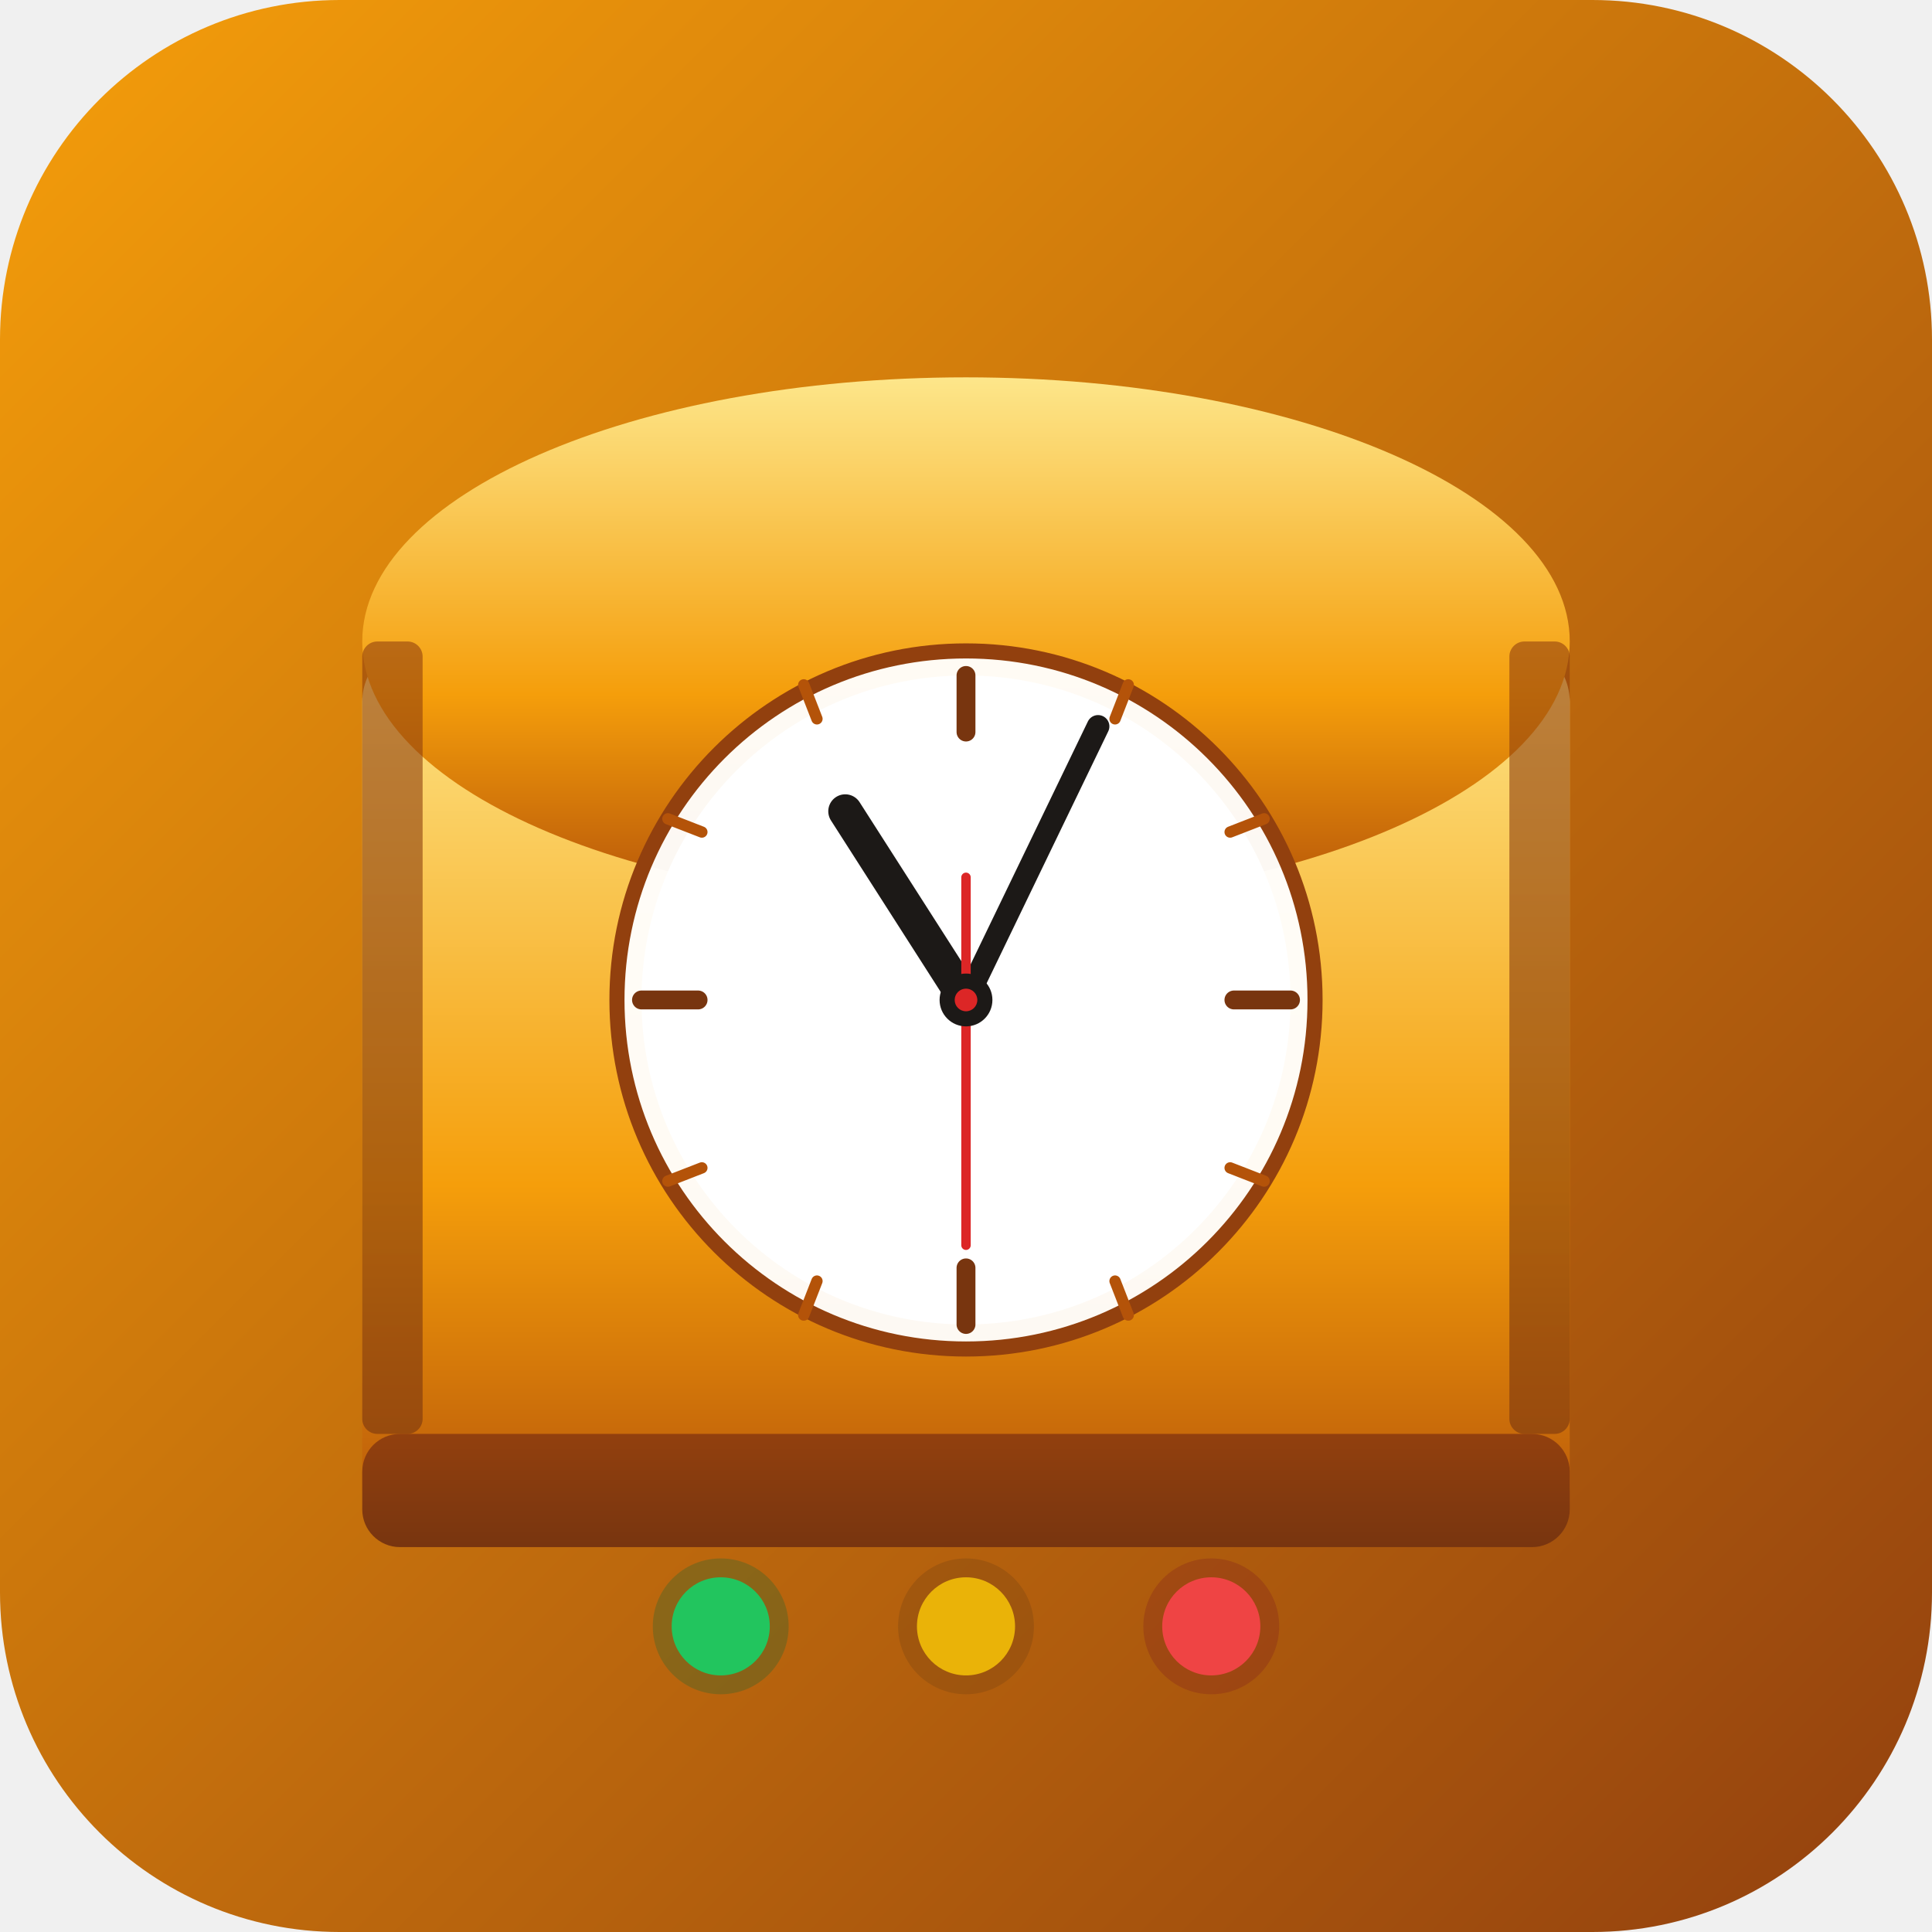
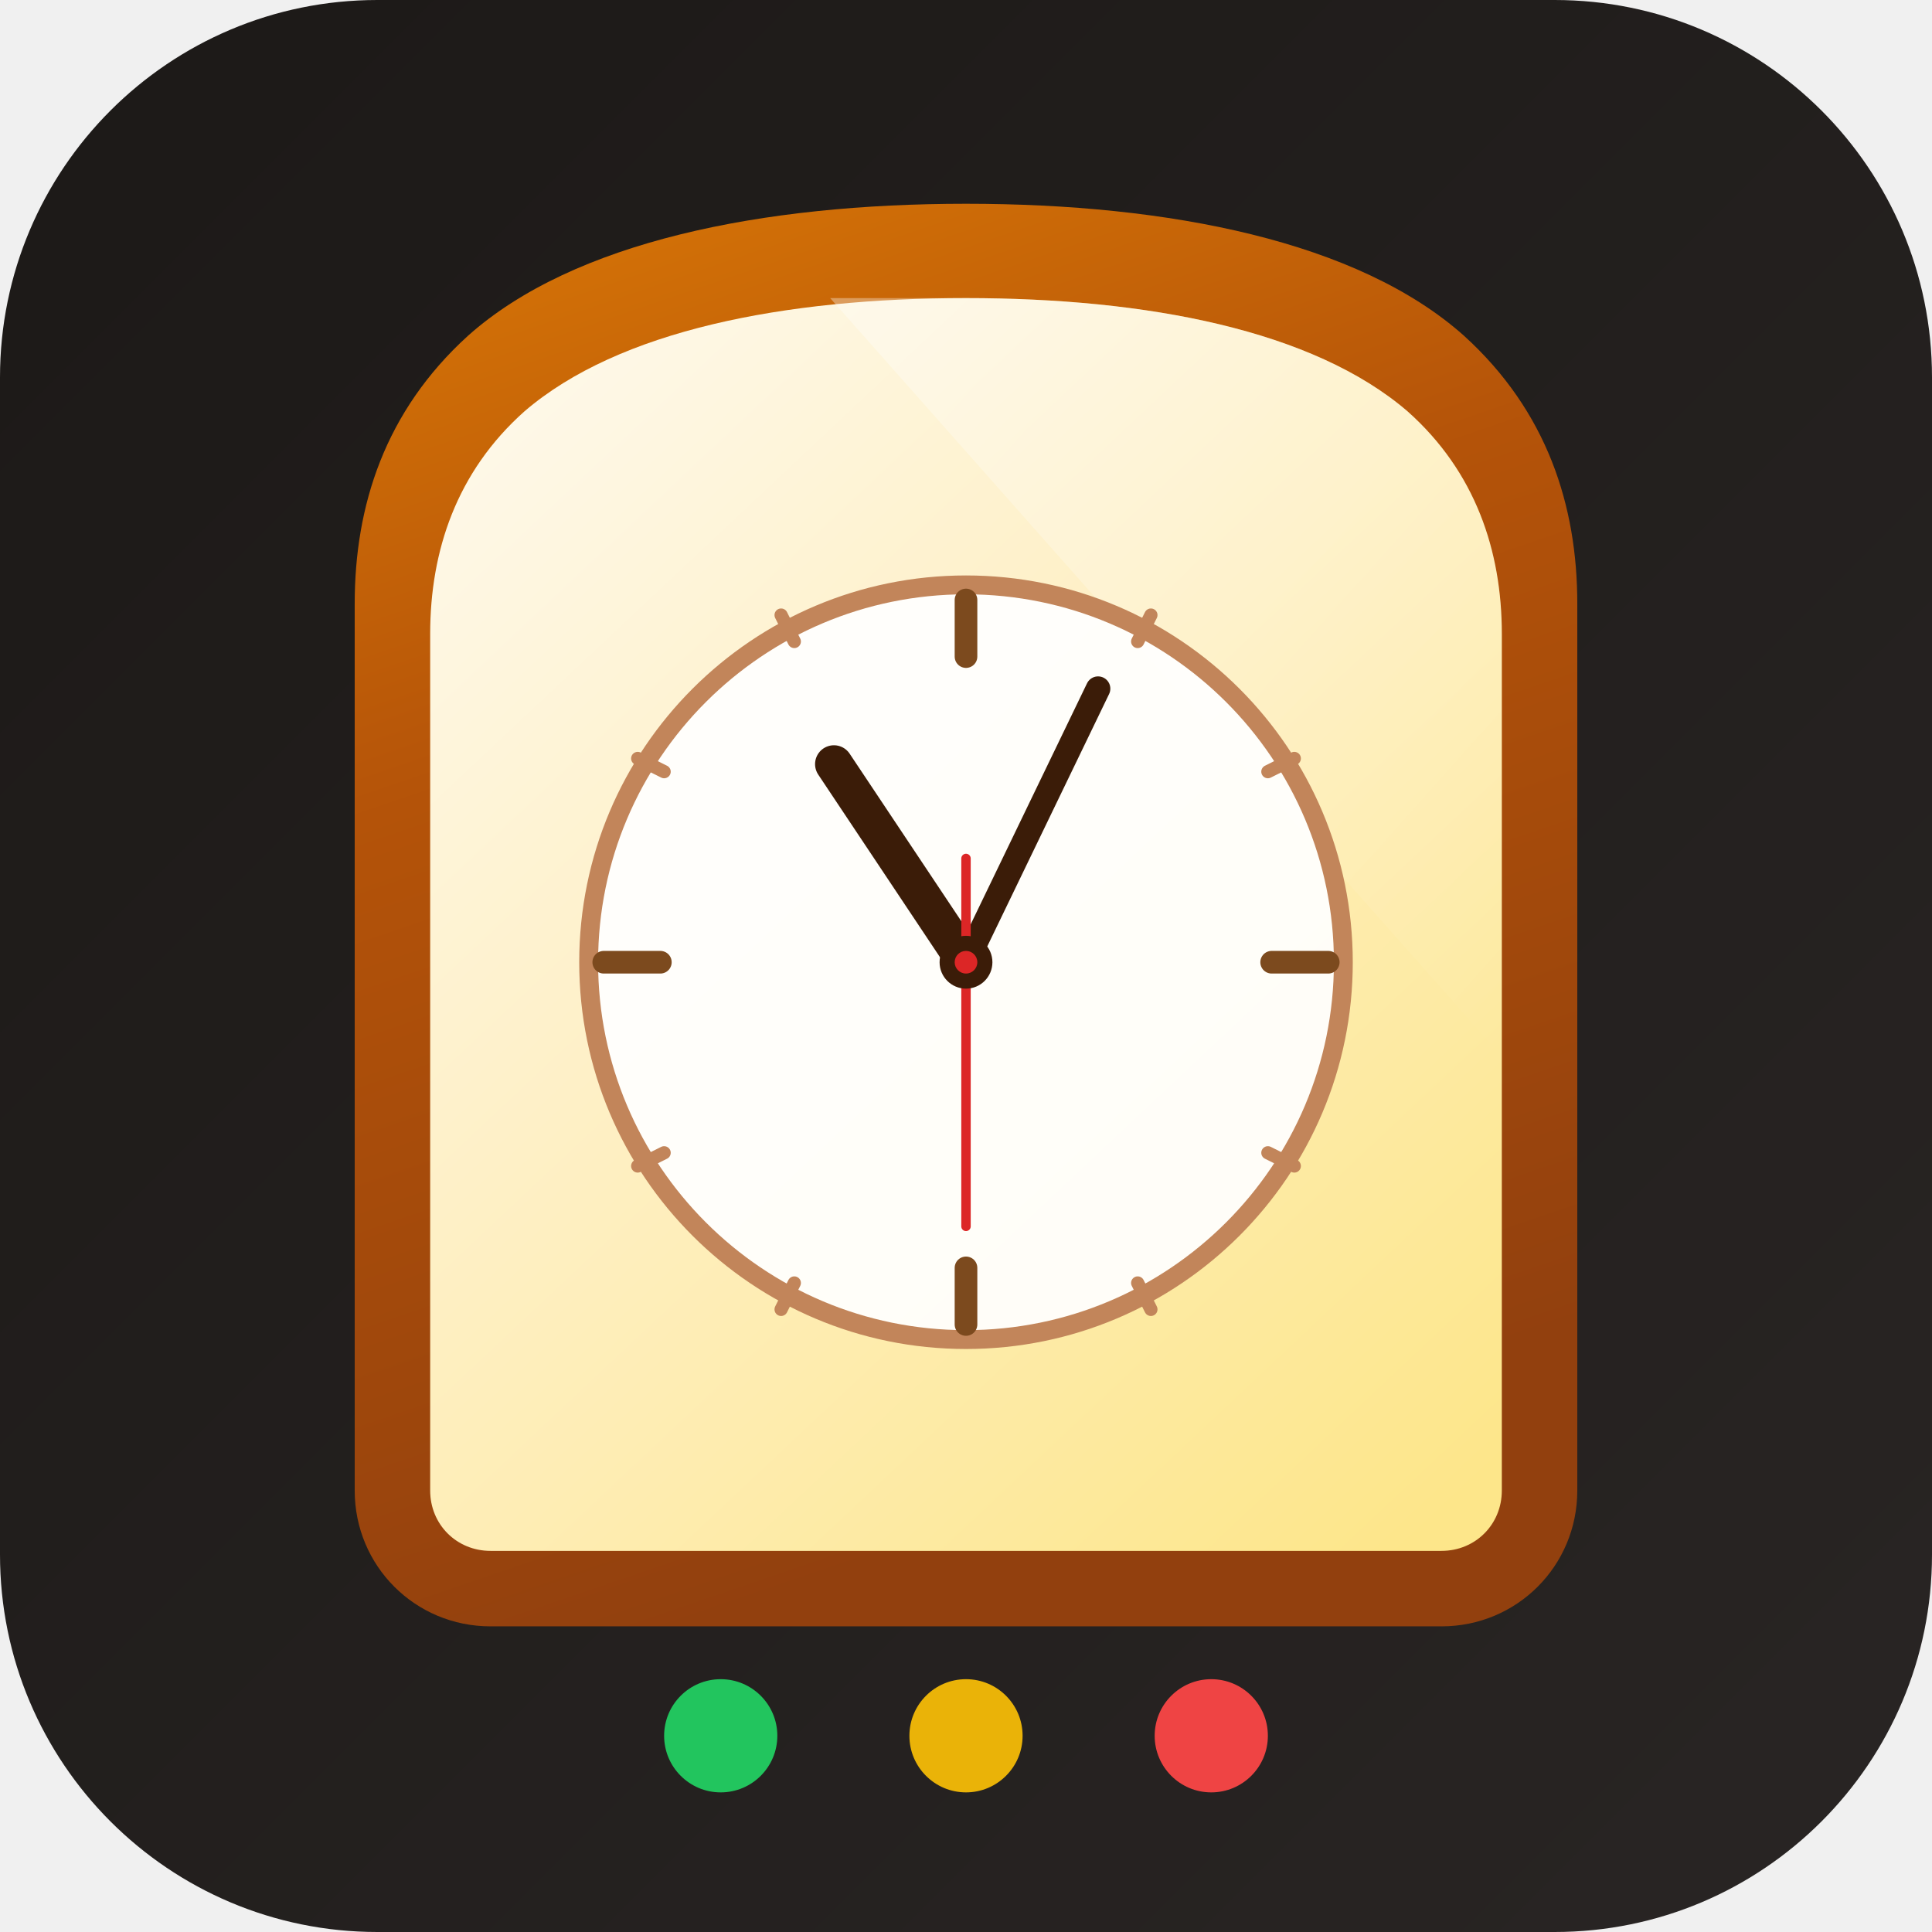
<svg xmlns="http://www.w3.org/2000/svg" width="1024" height="1024" viewBox="0 0 1024 1024">
  <defs>
    <linearGradient id="bg" x1="0" y1="0" x2="1" y2="1">
-       <stop offset="0%" stop-color="#F59E0B" />
+       <stop offset="0%" stop-color="#1C1917" />
+       <stop offset="100%" stop-color="#292524" />
+     </linearGradient>
+     <linearGradient id="crust" x1="0" y1="0" x2="0.3" y2="1">
+       <stop offset="0%" stop-color="#D97706" />
+       <stop offset="40%" stop-color="#B45309" />
      <stop offset="100%" stop-color="#92400E" />
    </linearGradient>
-     <linearGradient id="toastBody" x1="0" y1="0" x2="0" y2="1">
-       <stop offset="0%" stop-color="#FDE68A" />
-       <stop offset="60%" stop-color="#F59E0B" />
-       <stop offset="100%" stop-color="#B45309" />
+     <linearGradient id="bread" x1="0.1" y1="0" x2="0.9" y2="1">
+       <stop offset="0%" stop-color="#FEF9EC" />
+       <stop offset="40%" stop-color="#FEF0C7" />
+       <stop offset="100%" stop-color="#FDE68A" />
    </linearGradient>
-     <linearGradient id="crust" x1="0" y1="0" x2="0" y2="1">
-       <stop offset="0%" stop-color="#92400E" />
-       <stop offset="100%" stop-color="#78350F" />
+     <linearGradient id="sheen" x1="0" y1="0" x2="1" y2="1">
+       <stop offset="0%" stop-color="white" stop-opacity="0.35" />
+       <stop offset="100%" stop-color="white" stop-opacity="0" />
    </linearGradient>
  </defs>
-   <rect width="1024" height="1024" rx="180" fill="url(#bg)" />
-   <rect x="192" y="340" width="640" height="480" rx="32" fill="url(#toastBody)" />
-   <ellipse cx="512" cy="340" rx="320" ry="140" fill="url(#toastBody)" />
-   <rect x="192" y="760" width="640" height="60" rx="20" fill="url(#crust)" />
-   <rect x="192" y="340" width="32" height="420" rx="8" fill="url(#crust)" opacity="0.6" />
-   <rect x="800" y="340" width="32" height="420" rx="8" fill="url(#crust)" opacity="0.6" />
-   <circle cx="512" cy="530" r="185" fill="white" opacity="0.95" />
-   <circle cx="512" cy="530" r="172" fill="white" />
-   <circle cx="512" cy="530" r="185" fill="none" stroke="#92400E" stroke-width="8" />
-   <line x1="512" y1="358" x2="512" y2="388" stroke="#78350F" stroke-width="10" stroke-linecap="round" />
-   <line x1="684" y1="530" x2="654" y2="530" stroke="#78350F" stroke-width="10" stroke-linecap="round" />
-   <line x1="512" y1="702" x2="512" y2="672" stroke="#78350F" stroke-width="10" stroke-linecap="round" />
-   <line x1="340" y1="530" x2="370" y2="530" stroke="#78350F" stroke-width="10" stroke-linecap="round" />
-   <line x1="598" y1="363" x2="591" y2="381" stroke="#B45309" stroke-width="6" stroke-linecap="round" />
-   <line x1="670" y1="434" x2="652" y2="441" stroke="#B45309" stroke-width="6" stroke-linecap="round" />
-   <line x1="670" y1="626" x2="652" y2="619" stroke="#B45309" stroke-width="6" stroke-linecap="round" />
-   <line x1="598" y1="697" x2="591" y2="679" stroke="#B45309" stroke-width="6" stroke-linecap="round" />
-   <line x1="426" y1="697" x2="433" y2="679" stroke="#B45309" stroke-width="6" stroke-linecap="round" />
-   <line x1="354" y1="626" x2="372" y2="619" stroke="#B45309" stroke-width="6" stroke-linecap="round" />
-   <line x1="354" y1="434" x2="372" y2="441" stroke="#B45309" stroke-width="6" stroke-linecap="round" />
-   <line x1="426" y1="363" x2="433" y2="381" stroke="#B45309" stroke-width="6" stroke-linecap="round" />
-   <line x1="512" y1="530" x2="448" y2="430" stroke="#1C1917" stroke-width="18" stroke-linecap="round" />
-   <line x1="512" y1="530" x2="582" y2="385" stroke="#1C1917" stroke-width="12" stroke-linecap="round" />
-   <line x1="512" y1="530" x2="512" y2="660" stroke="#DC2626" stroke-width="5" stroke-linecap="round" />
-   <line x1="512" y1="530" x2="512" y2="465" stroke="#DC2626" stroke-width="5" stroke-linecap="round" />
-   <circle cx="512" cy="530" r="14" fill="#1C1917" />
-   <circle cx="512" cy="530" r="6" fill="#DC2626" />
-   <circle cx="382" cy="862" r="36" fill="#166534" opacity="0.3" />
-   <circle cx="382" cy="862" r="26" fill="#22C55E" />
-   <circle cx="512" cy="862" r="36" fill="#713F12" opacity="0.3" />
-   <circle cx="512" cy="862" r="26" fill="#EAB308" />
-   <circle cx="642" cy="862" r="36" fill="#7F1D1D" opacity="0.3" />
-   <circle cx="642" cy="862" r="26" fill="#EF4444" />
+   <rect width="1024" height="1024" rx="200" fill="url(#bg)" />
+   <path d="     M 512 108     C 620 108, 720 128, 776 178     C 820 218, 836 268, 836 320     L 836 790     C 836 830, 804 862, 764 862     L 260 862     C 220 862, 188 830, 188 790     L 188 320     C 188 268, 204 218, 248 178     C 304 128, 404 108, 512 108     Z   " fill="url(#crust)" />
+   <path d="     M 512 158     C 608 158, 696 175, 746 218     C 782 250, 796 292, 796 336     L 796 790     C 796 808, 782 822, 764 822     L 260 822     C 242 822, 228 808, 228 790     L 228 336     C 228 292, 242 250, 278 218     C 328 175, 416 158, 512 158     Z   " fill="url(#bread)" />
+   <path d="     M 512 158     C 608 158, 696 175, 746 218     C 782 250, 796 292, 796 336     L 796 560     L 440 158     Z   " fill="url(#sheen)" />
+   <circle cx="512" cy="510" r="200" fill="white" opacity="0.92" />
+   <circle cx="512" cy="510" r="200" fill="none" stroke="#C2855A" stroke-width="10" />
+   <line x1="512" y1="318" x2="512" y2="348" stroke="#7C4A1E" stroke-width="12" stroke-linecap="round" />
+   <line x1="704" y1="510" x2="674" y2="510" stroke="#7C4A1E" stroke-width="12" stroke-linecap="round" />
+   <line x1="512" y1="702" x2="512" y2="672" stroke="#7C4A1E" stroke-width="12" stroke-linecap="round" />
+   <line x1="320" y1="510" x2="350" y2="510" stroke="#7C4A1E" stroke-width="12" stroke-linecap="round" />
+   <line x1="610" y1="326" x2="603" y2="340" stroke="#C2855A" stroke-width="7" stroke-linecap="round" />
+   <line x1="686" y1="402" x2="672" y2="409" stroke="#C2855A" stroke-width="7" stroke-linecap="round" />
+   <line x1="686" y1="618" x2="672" y2="611" stroke="#C2855A" stroke-width="7" stroke-linecap="round" />
+   <line x1="610" y1="694" x2="603" y2="680" stroke="#C2855A" stroke-width="7" stroke-linecap="round" />
+   <line x1="414" y1="694" x2="421" y2="680" stroke="#C2855A" stroke-width="7" stroke-linecap="round" />
+   <line x1="338" y1="618" x2="352" y2="611" stroke="#C2855A" stroke-width="7" stroke-linecap="round" />
+   <line x1="338" y1="402" x2="352" y2="409" stroke="#C2855A" stroke-width="7" stroke-linecap="round" />
+   <line x1="414" y1="326" x2="421" y2="340" stroke="#C2855A" stroke-width="7" stroke-linecap="round" />
+   <line x1="512" y1="510" x2="442" y2="405" stroke="#3B1C08" stroke-width="20" stroke-linecap="round" />
+   <line x1="512" y1="510" x2="582" y2="365" stroke="#3B1C08" stroke-width="13" stroke-linecap="round" />
+   <line x1="512" y1="510" x2="512" y2="650" stroke="#DC2626" stroke-width="5" stroke-linecap="round" />
+   <line x1="512" y1="510" x2="512" y2="455" stroke="#DC2626" stroke-width="5" stroke-linecap="round" />
+   <circle cx="512" cy="510" r="14" fill="#3B1C08" />
+   <circle cx="512" cy="510" r="6" fill="#DC2626" />
+   <circle cx="382" cy="920" r="30" fill="#22C55E" />
+   <circle cx="512" cy="920" r="30" fill="#EAB308" />
+   <circle cx="642" cy="920" r="30" fill="#EF4444" />
</svg>
